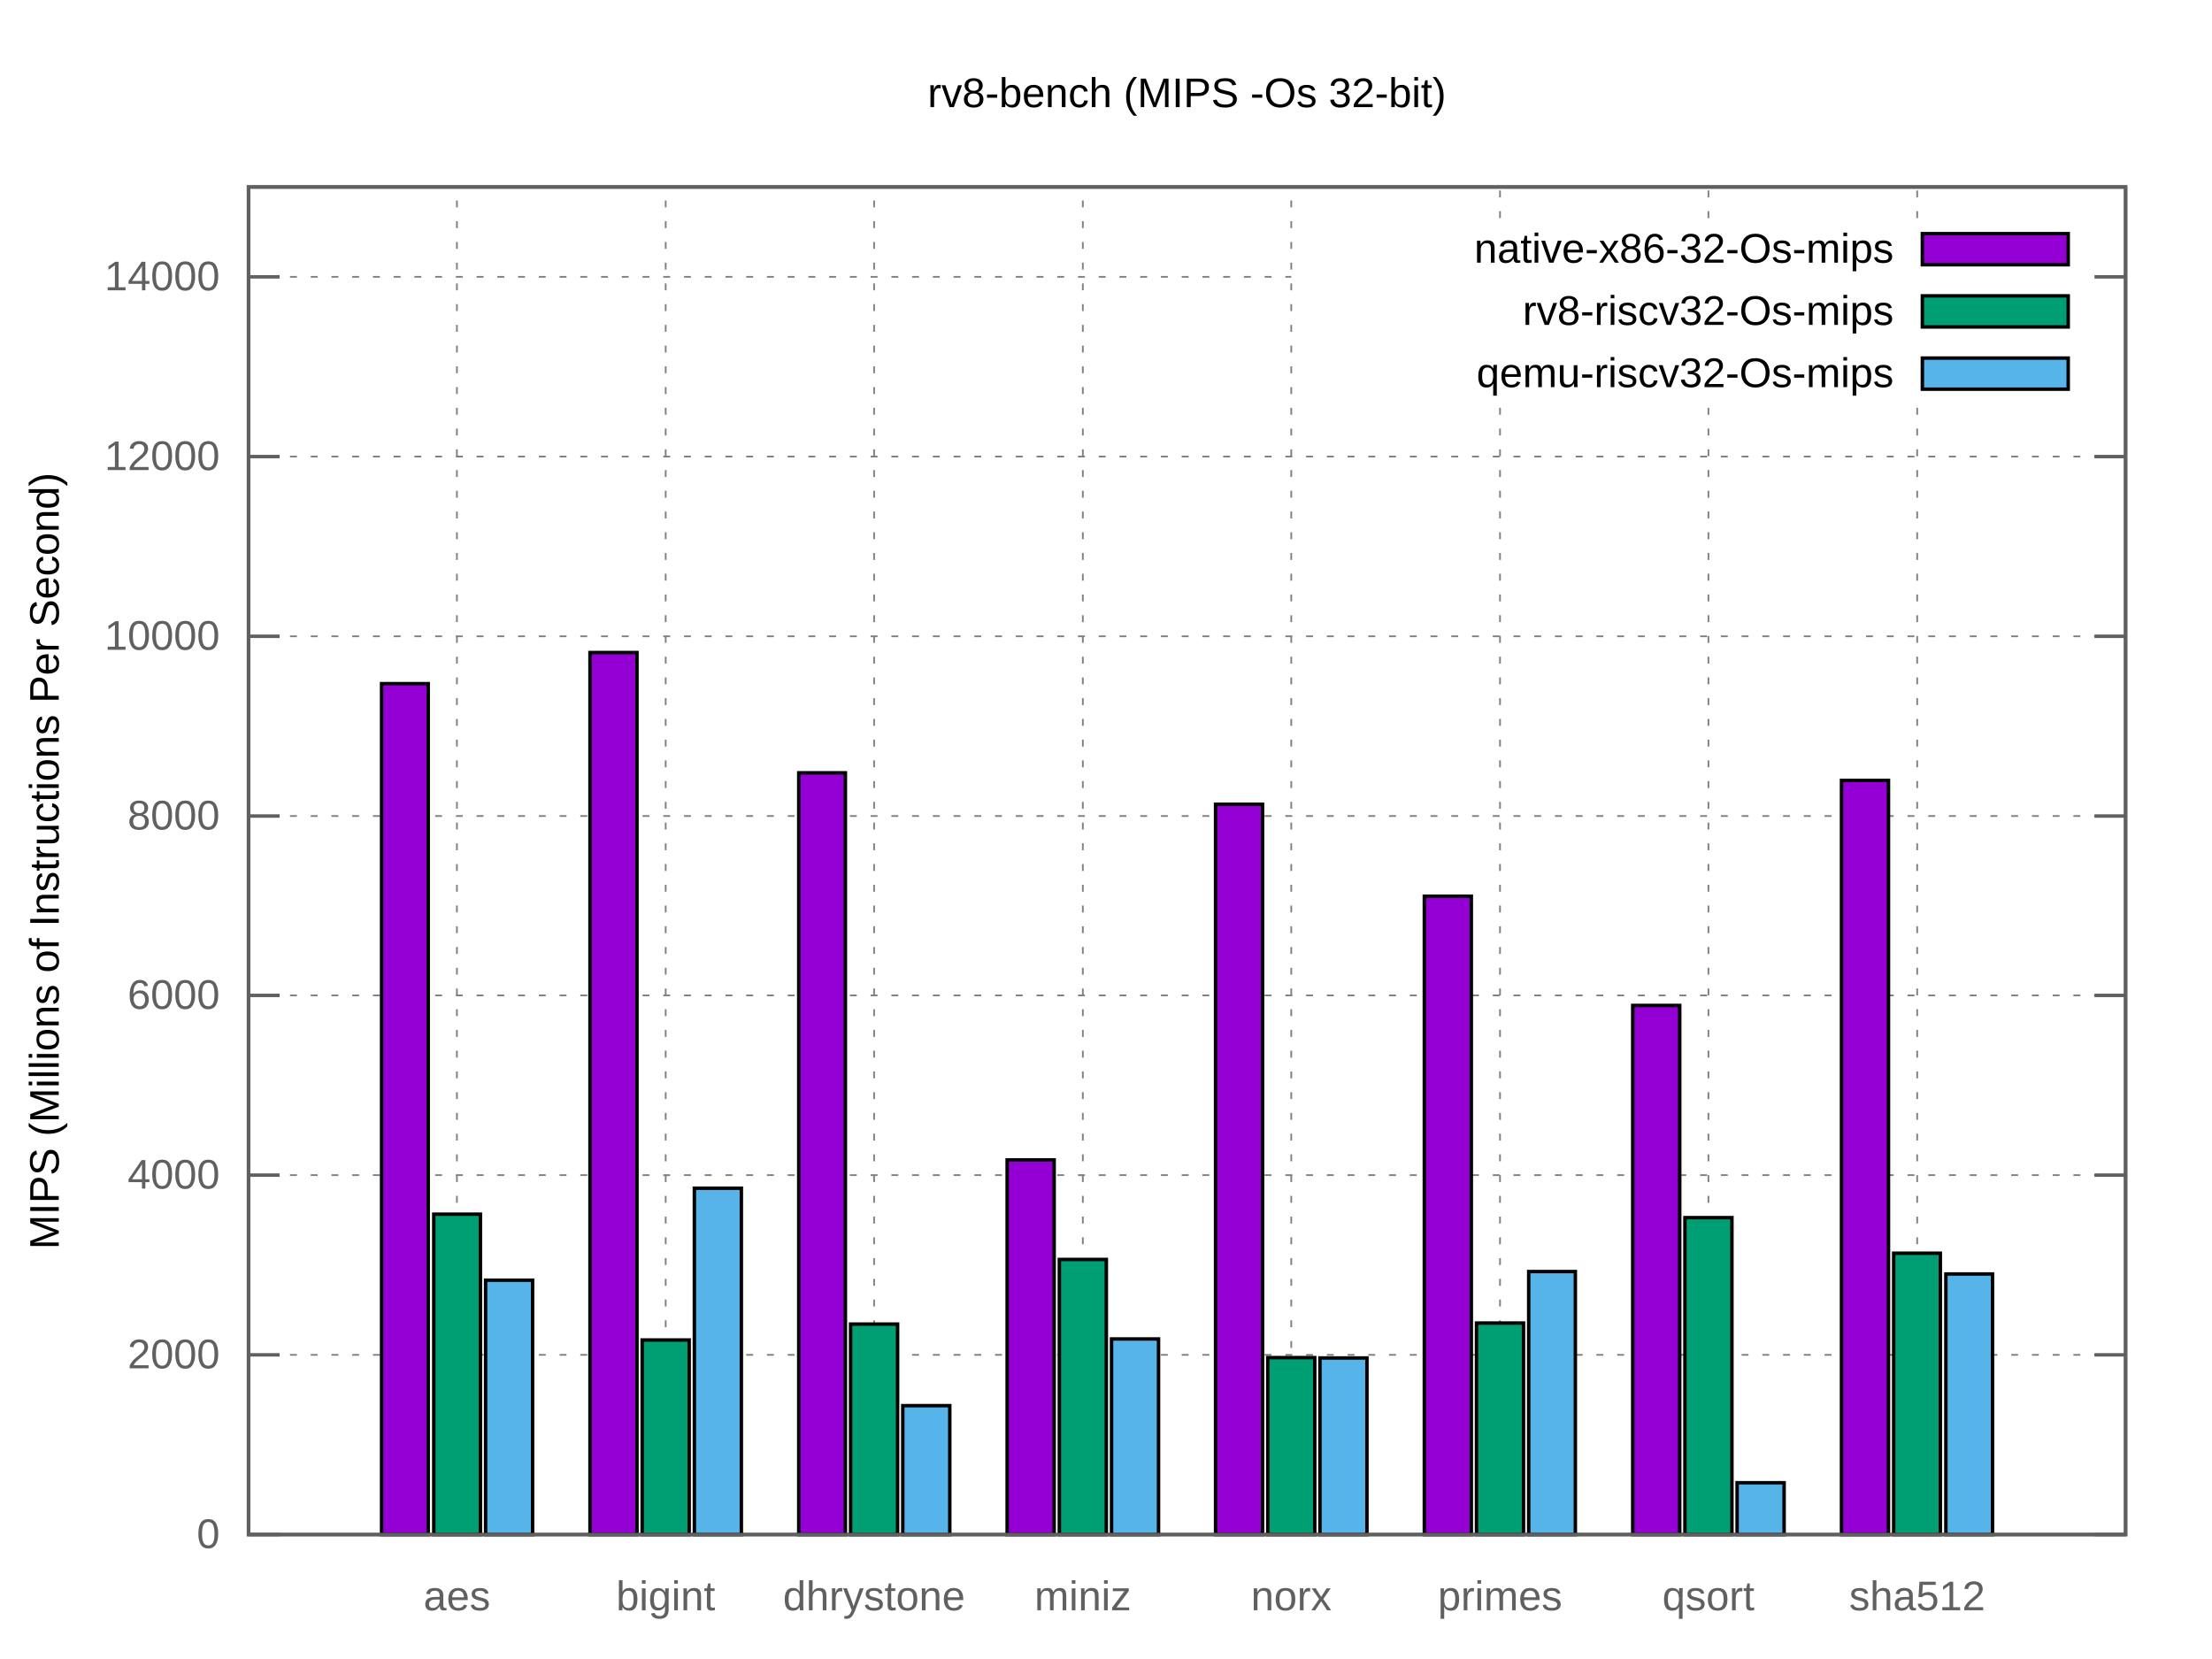
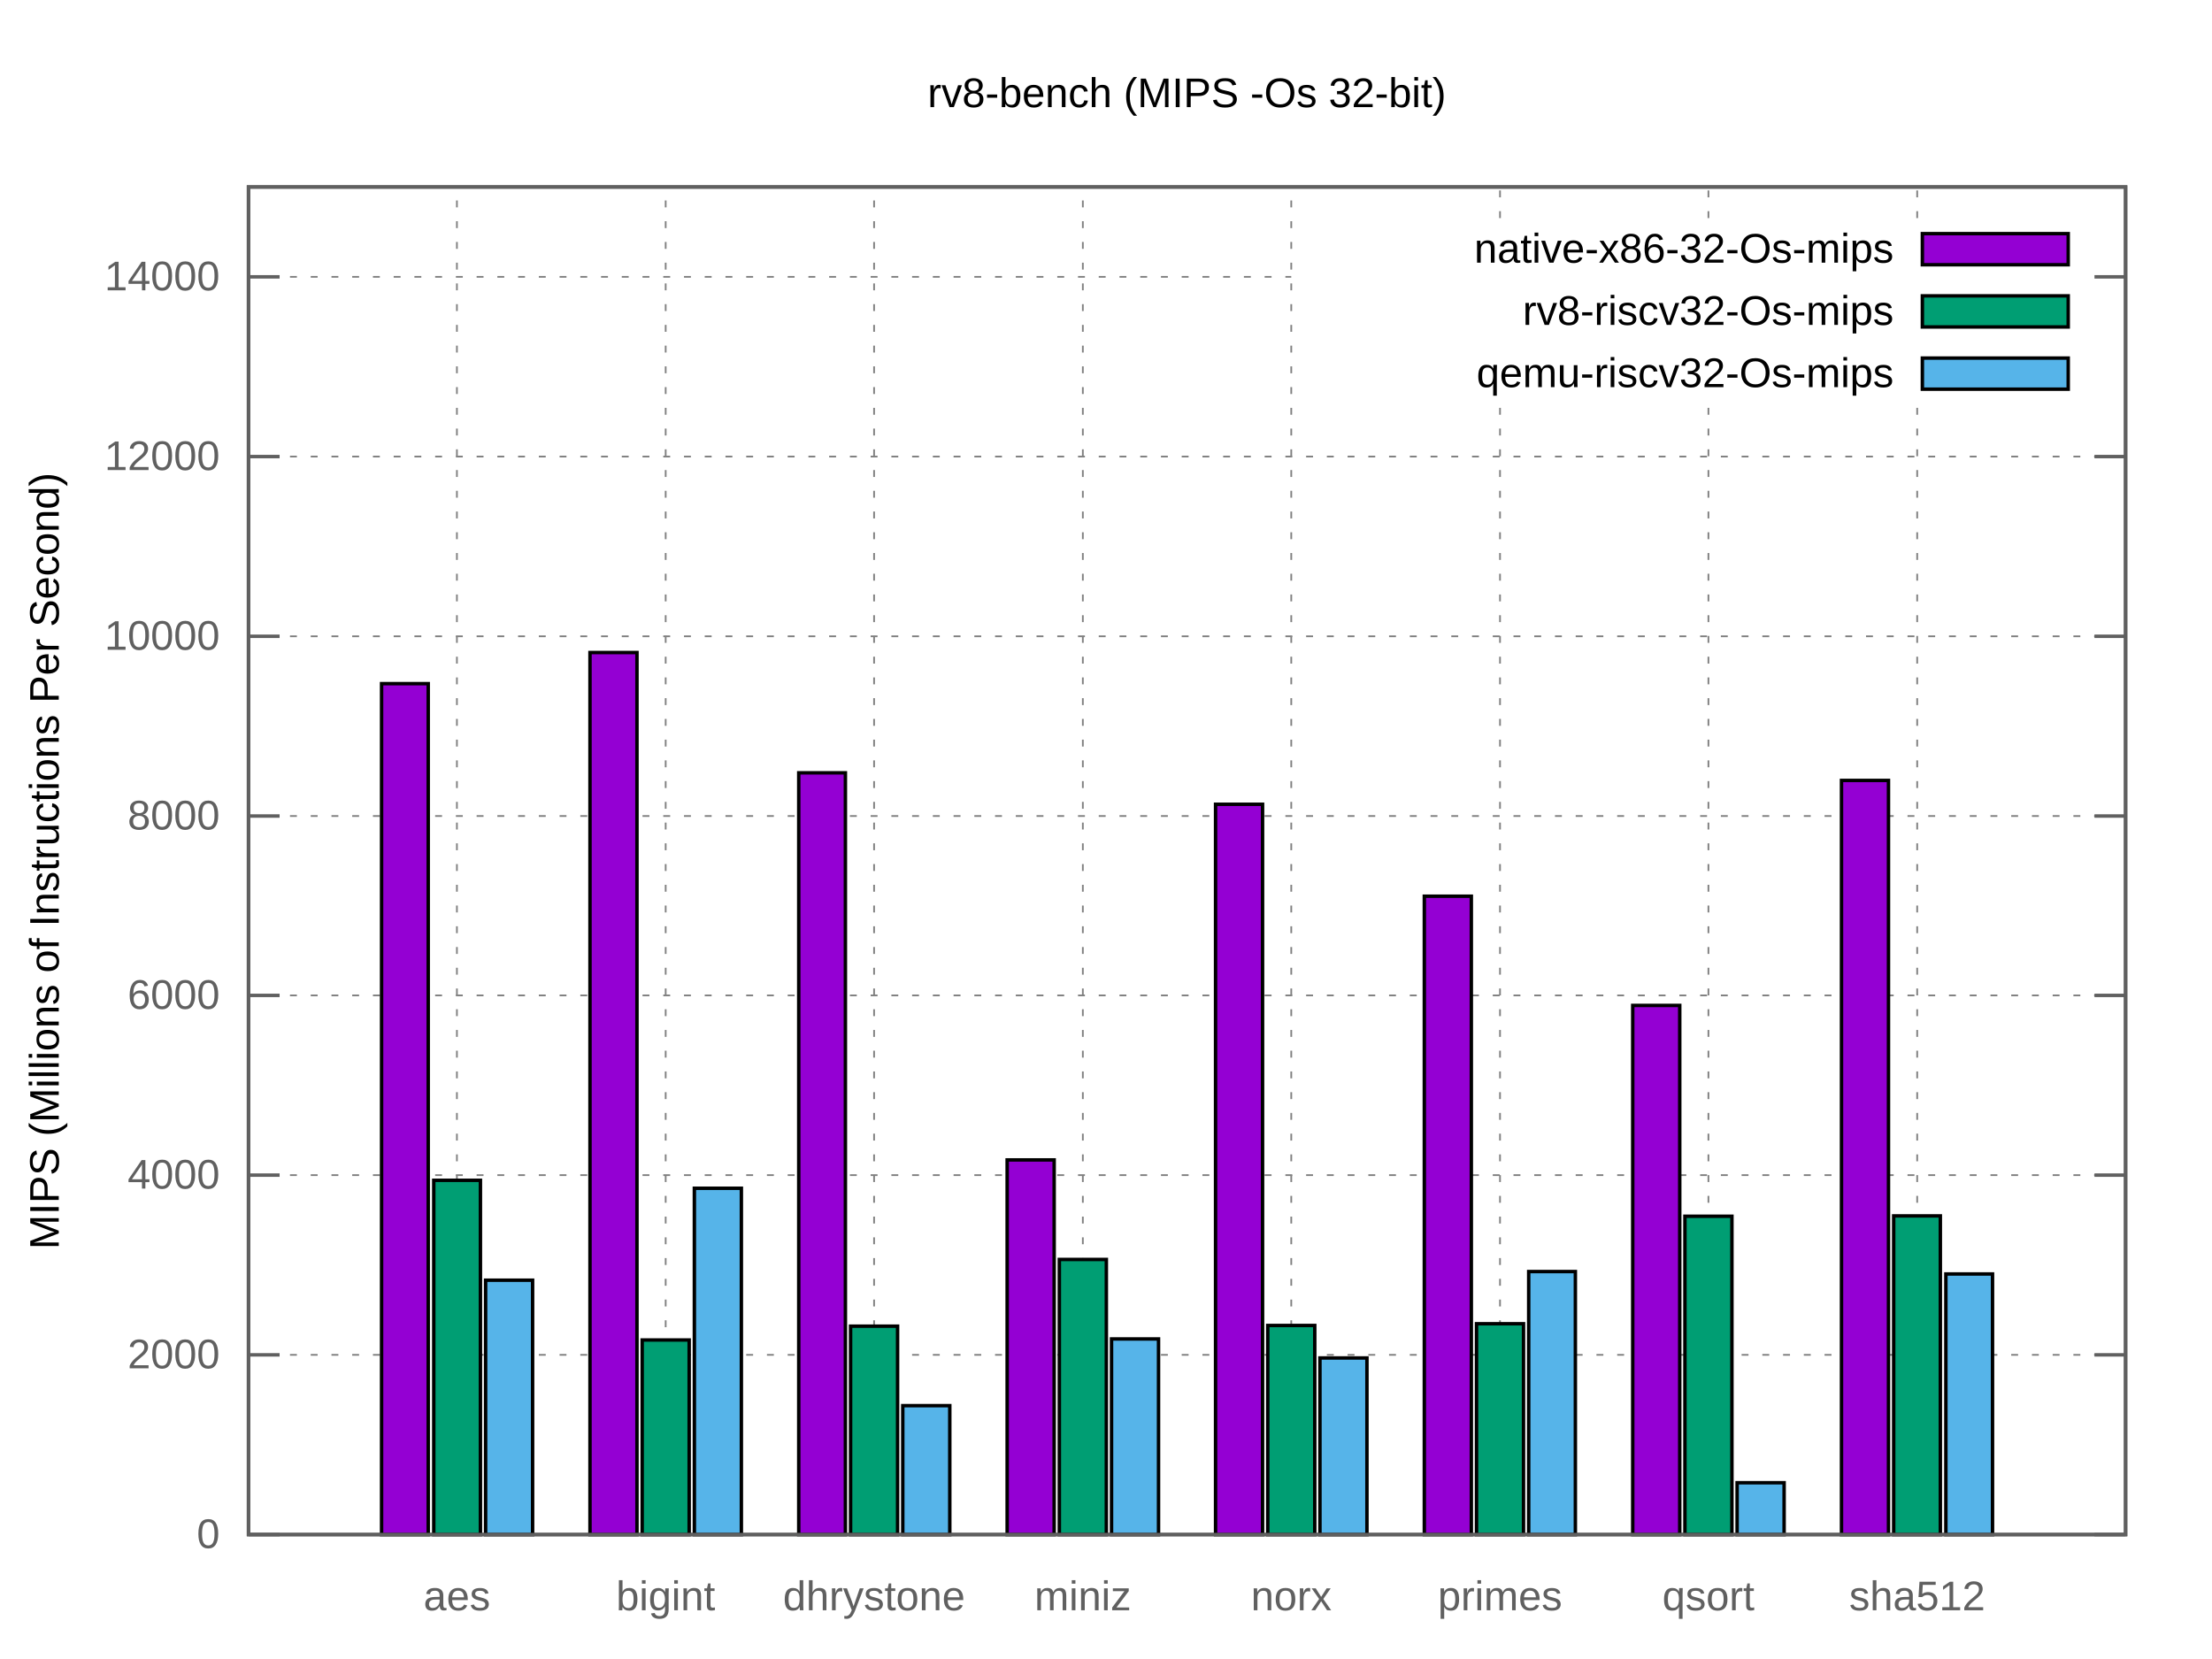
<svg xmlns="http://www.w3.org/2000/svg" xmlns:xlink="http://www.w3.org/1999/xlink" width="640" height="480" viewBox="0 0 640 480">
  <g id="gnuplot_canvas">
    <rect x="0" y="0" width="640" height="480" fill="none" />
    <defs>
      <circle id="gpDot" r="0.5" stroke-width="0.5" />
      <path id="gpPt0" stroke-width="0.222" stroke="currentColor" d="M-1,0 h2 M0,-1 v2" />
      <path id="gpPt1" stroke-width="0.222" stroke="currentColor" d="M-1,-1 L1,1 M1,-1 L-1,1" />
      <path id="gpPt2" stroke-width="0.222" stroke="currentColor" d="M-1,0 L1,0 M0,-1 L0,1 M-1,-1 L1,1 M-1,1 L1,-1" />
      <rect id="gpPt3" stroke-width="0.222" stroke="currentColor" x="-1" y="-1" width="2" height="2" />
      <rect id="gpPt4" stroke-width="0.222" stroke="currentColor" fill="currentColor" x="-1" y="-1" width="2" height="2" />
      <circle id="gpPt5" stroke-width="0.222" stroke="currentColor" cx="0" cy="0" r="1" />
      <use xlink:href="#gpPt5" id="gpPt6" fill="currentColor" stroke="none" />
      <path id="gpPt7" stroke-width="0.222" stroke="currentColor" d="M0,-1.33 L-1.33,0.67 L1.33,0.67 z" />
      <use xlink:href="#gpPt7" id="gpPt8" fill="currentColor" stroke="none" />
      <use xlink:href="#gpPt7" id="gpPt9" stroke="currentColor" transform="rotate(180)" />
      <use xlink:href="#gpPt9" id="gpPt10" fill="currentColor" stroke="none" />
      <use xlink:href="#gpPt3" id="gpPt11" stroke="currentColor" transform="rotate(45)" />
      <use xlink:href="#gpPt11" id="gpPt12" fill="currentColor" stroke="none" />
      <path id="gpPt13" stroke-width="0.222" stroke="currentColor" d="M0,1.330 L1.265,0.411 L0.782,-1.067 L-0.782,-1.076 L-1.265,0.411 z" />
      <use xlink:href="#gpPt13" id="gpPt14" fill="currentColor" stroke="none" />
      <filter id="textbox" filterUnits="objectBoundingBox" x="0" y="0" height="1" width="1">
        <feFlood flood-color="white" flood-opacity="1" result="bgnd" />
        <feComposite in="SourceGraphic" in2="bgnd" operator="atop" />
      </filter>
      <filter id="greybox" filterUnits="objectBoundingBox" x="0" y="0" height="1" width="1">
        <feFlood flood-color="lightgrey" flood-opacity="1" result="grey" />
        <feComposite in="SourceGraphic" in2="grey" operator="atop" />
      </filter>
    </defs>
    <g fill="none" color="white" stroke="rgb( 96,  96,  96)" stroke-width="1.00" stroke-linecap="butt" stroke-linejoin="miter">
</g>
    <g fill="none" color="black" stroke="currentColor" stroke-width="1.00" stroke-linecap="butt" stroke-linejoin="miter">
</g>
    <g fill="none" color="black" stroke="rgb( 96,  96,  96)" stroke-width="0.50" stroke-linecap="butt" stroke-linejoin="miter">
</g>
    <g fill="none" color="gray" stroke="currentColor" stroke-width="0.50" stroke-linecap="butt" stroke-linejoin="miter">
      <path stroke="gray" stroke-dasharray="2,4" class="gridline" d="M71.9,444.0 L615.0,444.0  " />
    </g>
    <g fill="none" color="gray" stroke="gray" stroke-width="1.00" stroke-linecap="butt" stroke-linejoin="miter">
</g>
    <g fill="none" color="black" stroke="currentColor" stroke-width="1.00" stroke-linecap="butt" stroke-linejoin="miter">
      <path stroke="rgb( 96,  96,  96)" d="M71.9,444.0 L80.9,444.0 M615.0,444.0 L606.0,444.0  " />
      <g transform="translate(63.6,447.9)" stroke="none" fill="rgb(96,96,96)" font-family="Arial" font-size="12.00" text-anchor="end">
        <text>
          <tspan font-family="Arial"> 0</tspan>
        </text>
      </g>
    </g>
    <g fill="none" color="black" stroke="currentColor" stroke-width="1.00" stroke-linecap="butt" stroke-linejoin="miter">
</g>
    <g fill="none" color="black" stroke="rgb( 96,  96,  96)" stroke-width="0.50" stroke-linecap="butt" stroke-linejoin="miter">
</g>
    <g fill="none" color="gray" stroke="currentColor" stroke-width="0.50" stroke-linecap="butt" stroke-linejoin="miter">
      <path stroke="gray" stroke-dasharray="2,4" class="gridline" d="M71.9,392.0 L615.0,392.0  " />
    </g>
    <g fill="none" color="gray" stroke="gray" stroke-width="1.00" stroke-linecap="butt" stroke-linejoin="miter">
</g>
    <g fill="none" color="black" stroke="currentColor" stroke-width="1.00" stroke-linecap="butt" stroke-linejoin="miter">
      <path stroke="rgb( 96,  96,  96)" d="M71.9,392.0 L80.9,392.0 M615.0,392.0 L606.0,392.0  " />
      <g transform="translate(63.6,395.9)" stroke="none" fill="rgb(96,96,96)" font-family="Arial" font-size="12.00" text-anchor="end">
        <text>
          <tspan font-family="Arial"> 2000</tspan>
        </text>
      </g>
    </g>
    <g fill="none" color="black" stroke="currentColor" stroke-width="1.00" stroke-linecap="butt" stroke-linejoin="miter">
</g>
    <g fill="none" color="black" stroke="rgb( 96,  96,  96)" stroke-width="0.50" stroke-linecap="butt" stroke-linejoin="miter">
</g>
    <g fill="none" color="gray" stroke="currentColor" stroke-width="0.50" stroke-linecap="butt" stroke-linejoin="miter">
      <path stroke="gray" stroke-dasharray="2,4" class="gridline" d="M71.9,340.0 L615.0,340.0  " />
    </g>
    <g fill="none" color="gray" stroke="gray" stroke-width="1.00" stroke-linecap="butt" stroke-linejoin="miter">
</g>
    <g fill="none" color="black" stroke="currentColor" stroke-width="1.00" stroke-linecap="butt" stroke-linejoin="miter">
      <path stroke="rgb( 96,  96,  96)" d="M71.9,340.0 L80.9,340.0 M615.0,340.0 L606.0,340.0  " />
      <g transform="translate(63.6,343.9)" stroke="none" fill="rgb(96,96,96)" font-family="Arial" font-size="12.00" text-anchor="end">
        <text>
          <tspan font-family="Arial"> 4000</tspan>
        </text>
      </g>
    </g>
    <g fill="none" color="black" stroke="currentColor" stroke-width="1.00" stroke-linecap="butt" stroke-linejoin="miter">
</g>
    <g fill="none" color="black" stroke="rgb( 96,  96,  96)" stroke-width="0.50" stroke-linecap="butt" stroke-linejoin="miter">
</g>
    <g fill="none" color="gray" stroke="currentColor" stroke-width="0.50" stroke-linecap="butt" stroke-linejoin="miter">
      <path stroke="gray" stroke-dasharray="2,4" class="gridline" d="M71.9,288.0 L615.0,288.0  " />
    </g>
    <g fill="none" color="gray" stroke="gray" stroke-width="1.00" stroke-linecap="butt" stroke-linejoin="miter">
</g>
    <g fill="none" color="black" stroke="currentColor" stroke-width="1.00" stroke-linecap="butt" stroke-linejoin="miter">
      <path stroke="rgb( 96,  96,  96)" d="M71.9,288.0 L80.9,288.0 M615.0,288.0 L606.0,288.0  " />
      <g transform="translate(63.6,291.9)" stroke="none" fill="rgb(96,96,96)" font-family="Arial" font-size="12.00" text-anchor="end">
        <text>
          <tspan font-family="Arial"> 6000</tspan>
        </text>
      </g>
    </g>
    <g fill="none" color="black" stroke="currentColor" stroke-width="1.00" stroke-linecap="butt" stroke-linejoin="miter">
</g>
    <g fill="none" color="black" stroke="rgb( 96,  96,  96)" stroke-width="0.50" stroke-linecap="butt" stroke-linejoin="miter">
</g>
    <g fill="none" color="gray" stroke="currentColor" stroke-width="0.50" stroke-linecap="butt" stroke-linejoin="miter">
      <path stroke="gray" stroke-dasharray="2,4" class="gridline" d="M71.9,236.1 L615.0,236.1  " />
    </g>
    <g fill="none" color="gray" stroke="gray" stroke-width="1.00" stroke-linecap="butt" stroke-linejoin="miter">
</g>
    <g fill="none" color="black" stroke="currentColor" stroke-width="1.00" stroke-linecap="butt" stroke-linejoin="miter">
      <path stroke="rgb( 96,  96,  96)" d="M71.9,236.1 L80.9,236.1 M615.0,236.1 L606.0,236.1  " />
      <g transform="translate(63.6,240.0)" stroke="none" fill="rgb(96,96,96)" font-family="Arial" font-size="12.00" text-anchor="end">
        <text>
          <tspan font-family="Arial"> 8000</tspan>
        </text>
      </g>
    </g>
    <g fill="none" color="black" stroke="currentColor" stroke-width="1.00" stroke-linecap="butt" stroke-linejoin="miter">
</g>
    <g fill="none" color="black" stroke="rgb( 96,  96,  96)" stroke-width="0.50" stroke-linecap="butt" stroke-linejoin="miter">
</g>
    <g fill="none" color="gray" stroke="currentColor" stroke-width="0.50" stroke-linecap="butt" stroke-linejoin="miter">
      <path stroke="gray" stroke-dasharray="2,4" class="gridline" d="M71.9,184.1 L615.0,184.1  " />
    </g>
    <g fill="none" color="gray" stroke="gray" stroke-width="1.00" stroke-linecap="butt" stroke-linejoin="miter">
</g>
    <g fill="none" color="black" stroke="currentColor" stroke-width="1.00" stroke-linecap="butt" stroke-linejoin="miter">
      <path stroke="rgb( 96,  96,  96)" d="M71.9,184.1 L80.9,184.1 M615.0,184.1 L606.0,184.1  " />
      <g transform="translate(63.6,188.0)" stroke="none" fill="rgb(96,96,96)" font-family="Arial" font-size="12.00" text-anchor="end">
        <text>
          <tspan font-family="Arial"> 10000</tspan>
        </text>
      </g>
    </g>
    <g fill="none" color="black" stroke="currentColor" stroke-width="1.00" stroke-linecap="butt" stroke-linejoin="miter">
</g>
    <g fill="none" color="black" stroke="rgb( 96,  96,  96)" stroke-width="0.50" stroke-linecap="butt" stroke-linejoin="miter">
</g>
    <g fill="none" color="gray" stroke="currentColor" stroke-width="0.50" stroke-linecap="butt" stroke-linejoin="miter">
      <path stroke="gray" stroke-dasharray="2,4" class="gridline" d="M71.9,132.1 L615.0,132.1  " />
    </g>
    <g fill="none" color="gray" stroke="gray" stroke-width="1.00" stroke-linecap="butt" stroke-linejoin="miter">
</g>
    <g fill="none" color="black" stroke="currentColor" stroke-width="1.00" stroke-linecap="butt" stroke-linejoin="miter">
      <path stroke="rgb( 96,  96,  96)" d="M71.9,132.1 L80.9,132.1 M615.0,132.1 L606.0,132.1  " />
      <g transform="translate(63.6,136.0)" stroke="none" fill="rgb(96,96,96)" font-family="Arial" font-size="12.00" text-anchor="end">
        <text>
          <tspan font-family="Arial"> 12000</tspan>
        </text>
      </g>
    </g>
    <g fill="none" color="black" stroke="currentColor" stroke-width="1.00" stroke-linecap="butt" stroke-linejoin="miter">
</g>
    <g fill="none" color="black" stroke="rgb( 96,  96,  96)" stroke-width="0.50" stroke-linecap="butt" stroke-linejoin="miter">
</g>
    <g fill="none" color="gray" stroke="currentColor" stroke-width="0.50" stroke-linecap="butt" stroke-linejoin="miter">
      <path stroke="gray" stroke-dasharray="2,4" class="gridline" d="M71.9,80.1 L373.6,80.1 M606.7,80.1 L615.0,80.1  " />
    </g>
    <g fill="none" color="gray" stroke="gray" stroke-width="1.00" stroke-linecap="butt" stroke-linejoin="miter">
</g>
    <g fill="none" color="black" stroke="currentColor" stroke-width="1.00" stroke-linecap="butt" stroke-linejoin="miter">
      <path stroke="rgb( 96,  96,  96)" d="M71.9,80.1 L80.9,80.1 M615.0,80.1 L606.0,80.1  " />
      <g transform="translate(63.6,84.0)" stroke="none" fill="rgb(96,96,96)" font-family="Arial" font-size="12.00" text-anchor="end">
        <text>
          <tspan font-family="Arial"> 14000</tspan>
        </text>
      </g>
    </g>
    <g fill="none" color="black" stroke="currentColor" stroke-width="1.00" stroke-linecap="butt" stroke-linejoin="miter">
</g>
    <g fill="none" color="black" stroke="rgb( 96,  96,  96)" stroke-width="0.50" stroke-linecap="butt" stroke-linejoin="miter">
</g>
    <g fill="none" color="gray" stroke="currentColor" stroke-width="0.50" stroke-linecap="butt" stroke-linejoin="miter">
      <path stroke="gray" stroke-dasharray="2,4" class="gridline" d="M132.2,444.0 L132.2,54.1  " />
    </g>
    <g fill="none" color="gray" stroke="gray" stroke-width="1.00" stroke-linecap="butt" stroke-linejoin="miter">
</g>
    <g fill="none" color="black" stroke="currentColor" stroke-width="1.00" stroke-linecap="butt" stroke-linejoin="miter">
      <path stroke="rgb( 96,  96,  96)" d="M132.2,444.0 M132.2,54.1  " />
      <g transform="translate(132.2,465.9)" stroke="none" fill="rgb(96,96,96)" font-family="Arial" font-size="12.00" text-anchor="middle">
        <text>
          <tspan font-family="Arial">aes</tspan>
        </text>
      </g>
    </g>
    <g fill="none" color="black" stroke="currentColor" stroke-width="1.00" stroke-linecap="butt" stroke-linejoin="miter">
</g>
    <g fill="none" color="black" stroke="rgb( 96,  96,  96)" stroke-width="0.50" stroke-linecap="butt" stroke-linejoin="miter">
</g>
    <g fill="none" color="gray" stroke="currentColor" stroke-width="0.50" stroke-linecap="butt" stroke-linejoin="miter">
      <path stroke="gray" stroke-dasharray="2,4" class="gridline" d="M192.6,444.0 L192.6,54.1  " />
    </g>
    <g fill="none" color="gray" stroke="gray" stroke-width="1.00" stroke-linecap="butt" stroke-linejoin="miter">
</g>
    <g fill="none" color="black" stroke="currentColor" stroke-width="1.00" stroke-linecap="butt" stroke-linejoin="miter">
      <path stroke="rgb( 96,  96,  96)" d="M192.6,444.0 M192.6,54.1  " />
      <g transform="translate(192.6,465.9)" stroke="none" fill="rgb(96,96,96)" font-family="Arial" font-size="12.00" text-anchor="middle">
        <text>
          <tspan font-family="Arial">bigint</tspan>
        </text>
      </g>
    </g>
    <g fill="none" color="black" stroke="currentColor" stroke-width="1.00" stroke-linecap="butt" stroke-linejoin="miter">
</g>
    <g fill="none" color="black" stroke="rgb( 96,  96,  96)" stroke-width="0.50" stroke-linecap="butt" stroke-linejoin="miter">
</g>
    <g fill="none" color="gray" stroke="currentColor" stroke-width="0.50" stroke-linecap="butt" stroke-linejoin="miter">
      <path stroke="gray" stroke-dasharray="2,4" class="gridline" d="M252.9,444.0 L252.9,54.1  " />
    </g>
    <g fill="none" color="gray" stroke="gray" stroke-width="1.00" stroke-linecap="butt" stroke-linejoin="miter">
</g>
    <g fill="none" color="black" stroke="currentColor" stroke-width="1.00" stroke-linecap="butt" stroke-linejoin="miter">
      <path stroke="rgb( 96,  96,  96)" d="M252.9,444.0 M252.9,54.1  " />
      <g transform="translate(252.9,465.9)" stroke="none" fill="rgb(96,96,96)" font-family="Arial" font-size="12.00" text-anchor="middle">
        <text>
          <tspan font-family="Arial">dhrystone</tspan>
        </text>
      </g>
    </g>
    <g fill="none" color="black" stroke="currentColor" stroke-width="1.00" stroke-linecap="butt" stroke-linejoin="miter">
</g>
    <g fill="none" color="black" stroke="rgb( 96,  96,  96)" stroke-width="0.50" stroke-linecap="butt" stroke-linejoin="miter">
</g>
    <g fill="none" color="gray" stroke="currentColor" stroke-width="0.50" stroke-linecap="butt" stroke-linejoin="miter">
      <path stroke="gray" stroke-dasharray="2,4" class="gridline" d="M313.3,444.0 L313.3,54.1  " />
    </g>
    <g fill="none" color="gray" stroke="gray" stroke-width="1.00" stroke-linecap="butt" stroke-linejoin="miter">
</g>
    <g fill="none" color="black" stroke="currentColor" stroke-width="1.00" stroke-linecap="butt" stroke-linejoin="miter">
      <path stroke="rgb( 96,  96,  96)" d="M313.3,444.0 M313.3,54.1  " />
      <g transform="translate(313.3,465.9)" stroke="none" fill="rgb(96,96,96)" font-family="Arial" font-size="12.00" text-anchor="middle">
        <text>
          <tspan font-family="Arial">miniz</tspan>
        </text>
      </g>
    </g>
    <g fill="none" color="black" stroke="currentColor" stroke-width="1.00" stroke-linecap="butt" stroke-linejoin="miter">
</g>
    <g fill="none" color="black" stroke="rgb( 96,  96,  96)" stroke-width="0.50" stroke-linecap="butt" stroke-linejoin="miter">
</g>
    <g fill="none" color="gray" stroke="currentColor" stroke-width="0.50" stroke-linecap="butt" stroke-linejoin="miter">
      <path stroke="gray" stroke-dasharray="2,4" class="gridline" d="M373.6,444.0 L373.6,54.1  " />
    </g>
    <g fill="none" color="gray" stroke="gray" stroke-width="1.00" stroke-linecap="butt" stroke-linejoin="miter">
</g>
    <g fill="none" color="black" stroke="currentColor" stroke-width="1.00" stroke-linecap="butt" stroke-linejoin="miter">
      <path stroke="rgb( 96,  96,  96)" d="M373.6,444.0 M373.6,54.1  " />
      <g transform="translate(373.6,465.9)" stroke="none" fill="rgb(96,96,96)" font-family="Arial" font-size="12.00" text-anchor="middle">
        <text>
          <tspan font-family="Arial">norx</tspan>
        </text>
      </g>
    </g>
    <g fill="none" color="black" stroke="currentColor" stroke-width="1.00" stroke-linecap="butt" stroke-linejoin="miter">
</g>
    <g fill="none" color="black" stroke="rgb( 96,  96,  96)" stroke-width="0.50" stroke-linecap="butt" stroke-linejoin="miter">
</g>
    <g fill="none" color="gray" stroke="currentColor" stroke-width="0.50" stroke-linecap="butt" stroke-linejoin="miter">
      <path stroke="gray" stroke-dasharray="2,4" class="gridline" d="M434.0,444.0 L434.0,117.1 M434.0,63.1 L434.0,54.1  " />
    </g>
    <g fill="none" color="gray" stroke="gray" stroke-width="1.00" stroke-linecap="butt" stroke-linejoin="miter">
</g>
    <g fill="none" color="black" stroke="currentColor" stroke-width="1.00" stroke-linecap="butt" stroke-linejoin="miter">
      <path stroke="rgb( 96,  96,  96)" d="M434.0,444.0 M434.0,54.1  " />
      <g transform="translate(434.0,465.9)" stroke="none" fill="rgb(96,96,96)" font-family="Arial" font-size="12.00" text-anchor="middle">
        <text>
          <tspan font-family="Arial">primes</tspan>
        </text>
      </g>
    </g>
    <g fill="none" color="black" stroke="currentColor" stroke-width="1.00" stroke-linecap="butt" stroke-linejoin="miter">
</g>
    <g fill="none" color="black" stroke="rgb( 96,  96,  96)" stroke-width="0.50" stroke-linecap="butt" stroke-linejoin="miter">
</g>
    <g fill="none" color="gray" stroke="currentColor" stroke-width="0.50" stroke-linecap="butt" stroke-linejoin="miter">
      <path stroke="gray" stroke-dasharray="2,4" class="gridline" d="M494.3,444.0 L494.3,117.1 M494.3,63.1 L494.3,54.1  " />
    </g>
    <g fill="none" color="gray" stroke="gray" stroke-width="1.00" stroke-linecap="butt" stroke-linejoin="miter">
</g>
    <g fill="none" color="black" stroke="currentColor" stroke-width="1.00" stroke-linecap="butt" stroke-linejoin="miter">
      <path stroke="rgb( 96,  96,  96)" d="M494.3,444.0 M494.3,54.1  " />
      <g transform="translate(494.3,465.9)" stroke="none" fill="rgb(96,96,96)" font-family="Arial" font-size="12.00" text-anchor="middle">
        <text>
          <tspan font-family="Arial">qsort</tspan>
        </text>
      </g>
    </g>
    <g fill="none" color="black" stroke="currentColor" stroke-width="1.00" stroke-linecap="butt" stroke-linejoin="miter">
</g>
    <g fill="none" color="black" stroke="rgb( 96,  96,  96)" stroke-width="0.50" stroke-linecap="butt" stroke-linejoin="miter">
</g>
    <g fill="none" color="gray" stroke="currentColor" stroke-width="0.50" stroke-linecap="butt" stroke-linejoin="miter">
      <path stroke="gray" stroke-dasharray="2,4" class="gridline" d="M554.7,444.0 L554.7,117.1 M554.7,63.1 L554.7,54.1  " />
    </g>
    <g fill="none" color="gray" stroke="gray" stroke-width="1.00" stroke-linecap="butt" stroke-linejoin="miter">
</g>
    <g fill="none" color="black" stroke="currentColor" stroke-width="1.00" stroke-linecap="butt" stroke-linejoin="miter">
      <path stroke="rgb( 96,  96,  96)" d="M554.7,444.0 M554.7,54.1  " />
      <g transform="translate(554.7,465.9)" stroke="none" fill="rgb(96,96,96)" font-family="Arial" font-size="12.00" text-anchor="middle">
        <text>
          <tspan font-family="Arial">sha512</tspan>
        </text>
      </g>
    </g>
    <g fill="none" color="black" stroke="currentColor" stroke-width="1.00" stroke-linecap="butt" stroke-linejoin="miter">
</g>
    <g fill="none" color="black" stroke="currentColor" stroke-width="1.00" stroke-linecap="butt" stroke-linejoin="miter">
      <path stroke="rgb( 96,  96,  96)" d="M71.9,54.1 L71.9,444.0 L615.0,444.0 L615.0,54.1 L71.9,54.1 Z  " />
    </g>
    <g fill="none" color="black" stroke="currentColor" stroke-width="1.00" stroke-linecap="butt" stroke-linejoin="miter">
      <g transform="translate(17.0,249.1) rotate(270)" stroke="none" fill="black" font-family="Arial" font-size="12.00" text-anchor="middle">
        <text>
          <tspan font-family="Arial">MIPS (Millions of Instructions Per Second)</tspan>
        </text>
      </g>
    </g>
    <g fill="none" color="black" stroke="currentColor" stroke-width="1.00" stroke-linecap="butt" stroke-linejoin="miter">
      <g transform="translate(343.4,31.0)" stroke="none" fill="black" font-family="Arial" font-size="12.00" text-anchor="middle">
        <text>
          <tspan font-family="Arial">rv8-bench (MIPS -Os 32-bit)</tspan>
        </text>
      </g>
    </g>
    <g id="gnuplot_plot_1">
      <g fill="none" color="black" stroke="currentColor" stroke-width="1.00" stroke-linecap="butt" stroke-linejoin="miter">
        <g transform="translate(547.9,76.0)" stroke="none" fill="black" font-family="Arial" font-size="12.00" text-anchor="end">
          <text>
            <tspan font-family="Arial">native-x86-32-Os-mips</tspan>
          </text>
        </g>
      </g>
      <g fill="none" color="black" stroke="currentColor" stroke-width="1.00" stroke-linecap="butt" stroke-linejoin="miter">
        <g stroke="none" shape-rendering="crispEdges">
          <polygon fill="rgb(148,   0, 211)" points="556.2,76.6 598.4,76.6 598.4,67.6 556.2,67.6 " />
        </g>
        <path stroke="black" d="M556.2,76.6 L598.4,76.6 L598.4,67.6 L556.2,67.6 L556.2,76.6 Z  " />
      </g>
      <g fill="none" color="black" stroke="currentColor" stroke-width="1.00" stroke-linecap="butt" stroke-linejoin="miter">
        <g stroke="none" shape-rendering="crispEdges">
          <polygon fill="rgb(148,   0, 211)" points="110.4,444.0 124.0,444.0 124.0,197.7 110.4,197.7 " />
        </g>
        <path stroke="black" d="M110.4,444.0 L110.4,197.8 L123.9,197.8 L123.9,444.0 L110.4,444.0 Z  " />
      </g>
      <g fill="none" color="black" stroke="currentColor" stroke-width="1.00" stroke-linecap="butt" stroke-linejoin="miter">
        <g stroke="none" shape-rendering="crispEdges">
          <polygon fill="rgb(148,   0, 211)" points="170.7,444.0 184.4,444.0 184.4,188.7 170.7,188.7 " />
        </g>
        <path stroke="black" d="M170.7,444.0 L170.7,188.8 L184.3,188.8 L184.3,444.0 L170.7,444.0 Z  " />
      </g>
      <g fill="none" color="black" stroke="currentColor" stroke-width="1.00" stroke-linecap="butt" stroke-linejoin="miter">
        <g stroke="none" shape-rendering="crispEdges">
          <polygon fill="rgb(148,   0, 211)" points="231.1,444.0 244.7,444.0 244.7,223.5 231.1,223.5 " />
        </g>
        <path stroke="black" d="M231.1,444.0 L231.1,223.6 L244.6,223.6 L244.6,444.0 L231.1,444.0 Z  " />
      </g>
      <g fill="none" color="black" stroke="currentColor" stroke-width="1.00" stroke-linecap="butt" stroke-linejoin="miter">
        <g stroke="none" shape-rendering="crispEdges">
          <polygon fill="rgb(148,   0, 211)" points="291.4,444.0 305.1,444.0 305.1,335.5 291.4,335.5 " />
        </g>
        <path stroke="black" d="M291.4,444.0 L291.4,335.6 L305.0,335.6 L305.0,444.0 L291.4,444.0 Z  " />
      </g>
      <g fill="none" color="black" stroke="currentColor" stroke-width="1.00" stroke-linecap="butt" stroke-linejoin="miter">
        <g stroke="none" shape-rendering="crispEdges">
          <polygon fill="rgb(148,   0, 211)" points="351.7,444.0 365.4,444.0 365.4,232.6 351.7,232.6 " />
        </g>
        <path stroke="black" d="M351.7,444.0 L351.7,232.7 L365.3,232.7 L365.3,444.0 L351.7,444.0 Z  " />
      </g>
      <g fill="none" color="black" stroke="currentColor" stroke-width="1.00" stroke-linecap="butt" stroke-linejoin="miter">
        <g stroke="none" shape-rendering="crispEdges">
          <polygon fill="rgb(148,   0, 211)" points="412.1,444.0 425.8,444.0 425.8,259.2 412.1,259.2 " />
        </g>
        <path stroke="black" d="M412.1,444.0 L412.1,259.3 L425.7,259.3 L425.7,444.0 L412.1,444.0 Z  " />
      </g>
      <g fill="none" color="black" stroke="currentColor" stroke-width="1.00" stroke-linecap="butt" stroke-linejoin="miter">
        <g stroke="none" shape-rendering="crispEdges">
          <polygon fill="rgb(148,   0, 211)" points="472.4,444.0 486.1,444.0 486.1,290.8 472.4,290.8 " />
        </g>
        <path stroke="black" d="M472.4,444.0 L472.4,290.9 L486.0,290.9 L486.0,444.0 L472.4,444.0 Z  " />
      </g>
      <g fill="none" color="black" stroke="currentColor" stroke-width="1.00" stroke-linecap="butt" stroke-linejoin="miter">
        <g stroke="none" shape-rendering="crispEdges">
          <polygon fill="rgb(148,   0, 211)" points="532.8,444.0 546.5,444.0 546.5,225.7 532.8,225.7 " />
        </g>
        <path stroke="black" d="M532.8,444.0 L532.8,225.8 L546.4,225.8 L546.4,444.0 L532.8,444.0 Z  " />
      </g>
      <g fill="none" color="black" stroke="currentColor" stroke-width="1.00" stroke-linecap="butt" stroke-linejoin="miter">
</g>
    </g>
    <g id="gnuplot_plot_2">
      <g fill="none" color="black" stroke="currentColor" stroke-width="1.00" stroke-linecap="butt" stroke-linejoin="miter">
        <g transform="translate(547.9,94.0)" stroke="none" fill="black" font-family="Arial" font-size="12.00" text-anchor="end">
          <text>
            <tspan font-family="Arial">rv8-riscv32-Os-mips</tspan>
          </text>
        </g>
      </g>
      <g fill="none" color="black" stroke="currentColor" stroke-width="1.00" stroke-linecap="butt" stroke-linejoin="miter">
        <g stroke="none" shape-rendering="crispEdges">
          <polygon fill="rgb(  0, 158, 115)" points="556.2,94.6 598.4,94.6 598.4,85.6 556.2,85.6 " />
        </g>
        <path stroke="black" d="M556.2,94.6 L598.4,94.6 L598.4,85.6 L556.2,85.6 L556.2,94.6 Z  " />
      </g>
      <g fill="none" color="black" stroke="currentColor" stroke-width="1.00" stroke-linecap="butt" stroke-linejoin="miter">
        <g stroke="none" shape-rendering="crispEdges">
-           <polygon fill="rgb(  0, 158, 115)" points="125.5,444.0 139.1,444.0 139.1,351.2 125.5,351.2 " />
-         </g>
-         <path stroke="black" d="M125.5,444.0 L125.5,351.3 L139.0,351.3 L139.0,444.0 L125.5,444.0 Z  " />
+           <polygon fill="rgb(  0, 158, 115)" points="125.5,444.0 139.1,444.0 139.1,341.4 125.5,341.4 " />
+         </g>
+         <path stroke="black" d="M125.5,444.0 L125.5,341.5 L139.0,341.5 L139.0,444.0 L125.5,444.0 Z  " />
      </g>
      <g fill="none" color="black" stroke="currentColor" stroke-width="1.00" stroke-linecap="butt" stroke-linejoin="miter">
        <g stroke="none" shape-rendering="crispEdges">
          <polygon fill="rgb(  0, 158, 115)" points="185.8,444.0 199.5,444.0 199.5,387.6 185.8,387.6 " />
        </g>
        <path stroke="black" d="M185.8,444.0 L185.8,387.7 L199.4,387.7 L199.4,444.0 L185.8,444.0 Z  " />
      </g>
      <g fill="none" color="black" stroke="currentColor" stroke-width="1.00" stroke-linecap="butt" stroke-linejoin="miter">
        <g stroke="none" shape-rendering="crispEdges">
-           <polygon fill="rgb(  0, 158, 115)" points="246.1,444.0 259.8,444.0 259.8,383.0 246.1,383.0 " />
-         </g>
-         <path stroke="black" d="M246.1,444.0 L246.1,383.1 L259.7,383.1 L259.7,444.0 L246.1,444.0 Z  " />
+           <polygon fill="rgb(  0, 158, 115)" points="246.1,444.0 259.8,444.0 259.8,383.6 246.1,383.6 " />
+         </g>
+         <path stroke="black" d="M246.1,444.0 L246.1,383.7 L259.7,383.7 L259.7,444.0 L246.1,444.0 Z  " />
      </g>
      <g fill="none" color="black" stroke="currentColor" stroke-width="1.00" stroke-linecap="butt" stroke-linejoin="miter">
        <g stroke="none" shape-rendering="crispEdges">
          <polygon fill="rgb(  0, 158, 115)" points="306.5,444.0 320.2,444.0 320.2,364.3 306.5,364.3 " />
        </g>
        <path stroke="black" d="M306.5,444.0 L306.5,364.4 L320.1,364.4 L320.1,444.0 L306.5,444.0 Z  " />
      </g>
      <g fill="none" color="black" stroke="currentColor" stroke-width="1.00" stroke-linecap="butt" stroke-linejoin="miter">
        <g stroke="none" shape-rendering="crispEdges">
-           <polygon fill="rgb(  0, 158, 115)" points="366.8,444.0 380.5,444.0 380.5,392.7 366.8,392.7 " />
-         </g>
-         <path stroke="black" d="M366.8,444.0 L366.8,392.8 L380.4,392.8 L380.4,444.0 L366.8,444.0 Z  " />
-       </g>
-       <g fill="none" color="black" stroke="currentColor" stroke-width="1.00" stroke-linecap="butt" stroke-linejoin="miter">
-         <g stroke="none" shape-rendering="crispEdges">
-           <polygon fill="rgb(  0, 158, 115)" points="427.2,444.0 440.9,444.0 440.9,382.7 427.2,382.7 " />
-         </g>
-         <path stroke="black" d="M427.2,444.0 L427.2,382.8 L440.8,382.8 L440.8,444.0 L427.2,444.0 Z  " />
-       </g>
-       <g fill="none" color="black" stroke="currentColor" stroke-width="1.00" stroke-linecap="butt" stroke-linejoin="miter">
-         <g stroke="none" shape-rendering="crispEdges">
-           <polygon fill="rgb(  0, 158, 115)" points="487.5,444.0 501.2,444.0 501.2,352.2 487.5,352.2 " />
-         </g>
-         <path stroke="black" d="M487.5,444.0 L487.5,352.3 L501.1,352.3 L501.1,444.0 L487.5,444.0 Z  " />
-       </g>
-       <g fill="none" color="black" stroke="currentColor" stroke-width="1.00" stroke-linecap="butt" stroke-linejoin="miter">
-         <g stroke="none" shape-rendering="crispEdges">
-           <polygon fill="rgb(  0, 158, 115)" points="547.9,444.0 561.5,444.0 561.5,362.5 547.9,362.5 " />
-         </g>
-         <path stroke="black" d="M547.9,444.0 L547.9,362.6 L561.4,362.6 L561.4,444.0 L547.9,444.0 Z  " />
+           <polygon fill="rgb(  0, 158, 115)" points="366.8,444.0 380.5,444.0 380.5,383.4 366.8,383.4 " />
+         </g>
+         <path stroke="black" d="M366.8,444.0 L366.8,383.5 L380.4,383.5 L380.4,444.0 L366.8,444.0 Z  " />
+       </g>
+       <g fill="none" color="black" stroke="currentColor" stroke-width="1.00" stroke-linecap="butt" stroke-linejoin="miter">
+         <g stroke="none" shape-rendering="crispEdges">
+           <polygon fill="rgb(  0, 158, 115)" points="427.2,444.0 440.9,444.0 440.9,382.9 427.2,382.9 " />
+         </g>
+         <path stroke="black" d="M427.2,444.0 L427.2,383.0 L440.8,383.0 L440.8,444.0 L427.2,444.0 Z  " />
+       </g>
+       <g fill="none" color="black" stroke="currentColor" stroke-width="1.00" stroke-linecap="butt" stroke-linejoin="miter">
+         <g stroke="none" shape-rendering="crispEdges">
+           <polygon fill="rgb(  0, 158, 115)" points="487.5,444.0 501.2,444.0 501.2,351.8 487.5,351.8 " />
+         </g>
+         <path stroke="black" d="M487.5,444.0 L487.5,351.9 L501.1,351.9 L501.1,444.0 L487.5,444.0 Z  " />
+       </g>
+       <g fill="none" color="black" stroke="currentColor" stroke-width="1.00" stroke-linecap="butt" stroke-linejoin="miter">
+         <g stroke="none" shape-rendering="crispEdges">
+           <polygon fill="rgb(  0, 158, 115)" points="547.9,444.0 561.5,444.0 561.5,351.7 547.9,351.7 " />
+         </g>
+         <path stroke="black" d="M547.9,444.0 L547.9,351.8 L561.4,351.8 L561.4,444.0 L547.9,444.0 Z  " />
      </g>
      <g fill="none" color="black" stroke="currentColor" stroke-width="1.00" stroke-linecap="butt" stroke-linejoin="miter">
</g>
    </g>
    <g id="gnuplot_plot_3">
      <g fill="none" color="black" stroke="currentColor" stroke-width="1.00" stroke-linecap="butt" stroke-linejoin="miter">
        <g transform="translate(547.9,112.0)" stroke="none" fill="black" font-family="Arial" font-size="12.00" text-anchor="end">
          <text>
            <tspan font-family="Arial">qemu-riscv32-Os-mips</tspan>
          </text>
        </g>
      </g>
      <g fill="none" color="black" stroke="currentColor" stroke-width="1.00" stroke-linecap="butt" stroke-linejoin="miter">
        <g stroke="none" shape-rendering="crispEdges">
          <polygon fill="rgb( 86, 180, 233)" points="556.2,112.6 598.4,112.6 598.4,103.6 556.2,103.6 " />
        </g>
        <path stroke="black" d="M556.2,112.6 L598.4,112.6 L598.4,103.6 L556.2,103.6 L556.2,112.6 Z  " />
      </g>
      <g fill="none" color="black" stroke="currentColor" stroke-width="1.00" stroke-linecap="butt" stroke-linejoin="miter">
        <g stroke="none" shape-rendering="crispEdges">
          <polygon fill="rgb( 86, 180, 233)" points="140.5,444.0 154.2,444.0 154.2,370.3 140.5,370.3 " />
        </g>
        <path stroke="black" d="M140.5,444.0 L140.5,370.4 L154.1,370.4 L154.1,444.0 L140.5,444.0 Z  " />
      </g>
      <g fill="none" color="black" stroke="currentColor" stroke-width="1.00" stroke-linecap="butt" stroke-linejoin="miter">
        <g stroke="none" shape-rendering="crispEdges">
          <polygon fill="rgb( 86, 180, 233)" points="200.9,444.0 214.6,444.0 214.6,343.7 200.9,343.7 " />
        </g>
        <path stroke="black" d="M200.9,444.0 L200.9,343.8 L214.5,343.8 L214.5,444.0 L200.9,444.0 Z  " />
      </g>
      <g fill="none" color="black" stroke="currentColor" stroke-width="1.00" stroke-linecap="butt" stroke-linejoin="miter">
        <g stroke="none" shape-rendering="crispEdges">
          <polygon fill="rgb( 86, 180, 233)" points="261.2,444.0 274.9,444.0 274.9,406.6 261.2,406.6 " />
        </g>
        <path stroke="black" d="M261.2,444.0 L261.2,406.7 L274.8,406.7 L274.8,444.0 L261.2,444.0 Z  " />
      </g>
      <g fill="none" color="black" stroke="currentColor" stroke-width="1.00" stroke-linecap="butt" stroke-linejoin="miter">
        <g stroke="none" shape-rendering="crispEdges">
          <polygon fill="rgb( 86, 180, 233)" points="321.6,444.0 335.3,444.0 335.3,387.3 321.6,387.3 " />
        </g>
        <path stroke="black" d="M321.6,444.0 L321.6,387.4 L335.2,387.4 L335.2,444.0 L321.6,444.0 Z  " />
      </g>
      <g fill="none" color="black" stroke="currentColor" stroke-width="1.00" stroke-linecap="butt" stroke-linejoin="miter">
        <g stroke="none" shape-rendering="crispEdges">
          <polygon fill="rgb( 86, 180, 233)" points="381.9,444.0 395.6,444.0 395.6,392.8 381.9,392.8 " />
        </g>
        <path stroke="black" d="M381.9,444.0 L381.9,392.9 L395.5,392.9 L395.5,444.0 L381.9,444.0 Z  " />
      </g>
      <g fill="none" color="black" stroke="currentColor" stroke-width="1.00" stroke-linecap="butt" stroke-linejoin="miter">
        <g stroke="none" shape-rendering="crispEdges">
          <polygon fill="rgb( 86, 180, 233)" points="442.3,444.0 455.9,444.0 455.9,367.8 442.3,367.8 " />
        </g>
        <path stroke="black" d="M442.3,444.0 L442.3,367.9 L455.8,367.9 L455.8,444.0 L442.3,444.0 Z  " />
      </g>
      <g fill="none" color="black" stroke="currentColor" stroke-width="1.00" stroke-linecap="butt" stroke-linejoin="miter">
        <g stroke="none" shape-rendering="crispEdges">
          <polygon fill="rgb( 86, 180, 233)" points="502.6,444.0 516.3,444.0 516.3,428.9 502.6,428.9 " />
        </g>
        <path stroke="black" d="M502.6,444.0 L502.6,429.0 L516.2,429.0 L516.2,444.0 L502.6,444.0 Z  " />
      </g>
      <g fill="none" color="black" stroke="currentColor" stroke-width="1.00" stroke-linecap="butt" stroke-linejoin="miter">
        <g stroke="none" shape-rendering="crispEdges">
          <polygon fill="rgb( 86, 180, 233)" points="563.0,444.0 576.6,444.0 576.6,368.5 563.0,368.5 " />
        </g>
        <path stroke="black" d="M563.0,444.0 L563.0,368.6 L576.5,368.6 L576.5,444.0 L563.0,444.0 Z  " />
      </g>
      <g fill="none" color="black" stroke="currentColor" stroke-width="1.00" stroke-linecap="butt" stroke-linejoin="miter">
</g>
    </g>
    <g fill="none" color="white" stroke="rgb( 86, 180, 233)" stroke-width="2.00" stroke-linecap="butt" stroke-linejoin="miter">
</g>
    <g fill="none" color="black" stroke="currentColor" stroke-width="2.00" stroke-linecap="butt" stroke-linejoin="miter">
</g>
    <g fill="none" color="black" stroke="black" stroke-width="1.00" stroke-linecap="butt" stroke-linejoin="miter">
</g>
    <g fill="none" color="black" stroke="currentColor" stroke-width="1.00" stroke-linecap="butt" stroke-linejoin="miter">
      <path stroke="rgb( 96,  96,  96)" d="M71.9,54.1 L71.9,444.0 L615.0,444.0 L615.0,54.1 L71.9,54.1 Z  " />
    </g>
    <g fill="none" color="black" stroke="currentColor" stroke-width="1.00" stroke-linecap="butt" stroke-linejoin="miter">
</g>
  </g>
</svg>
